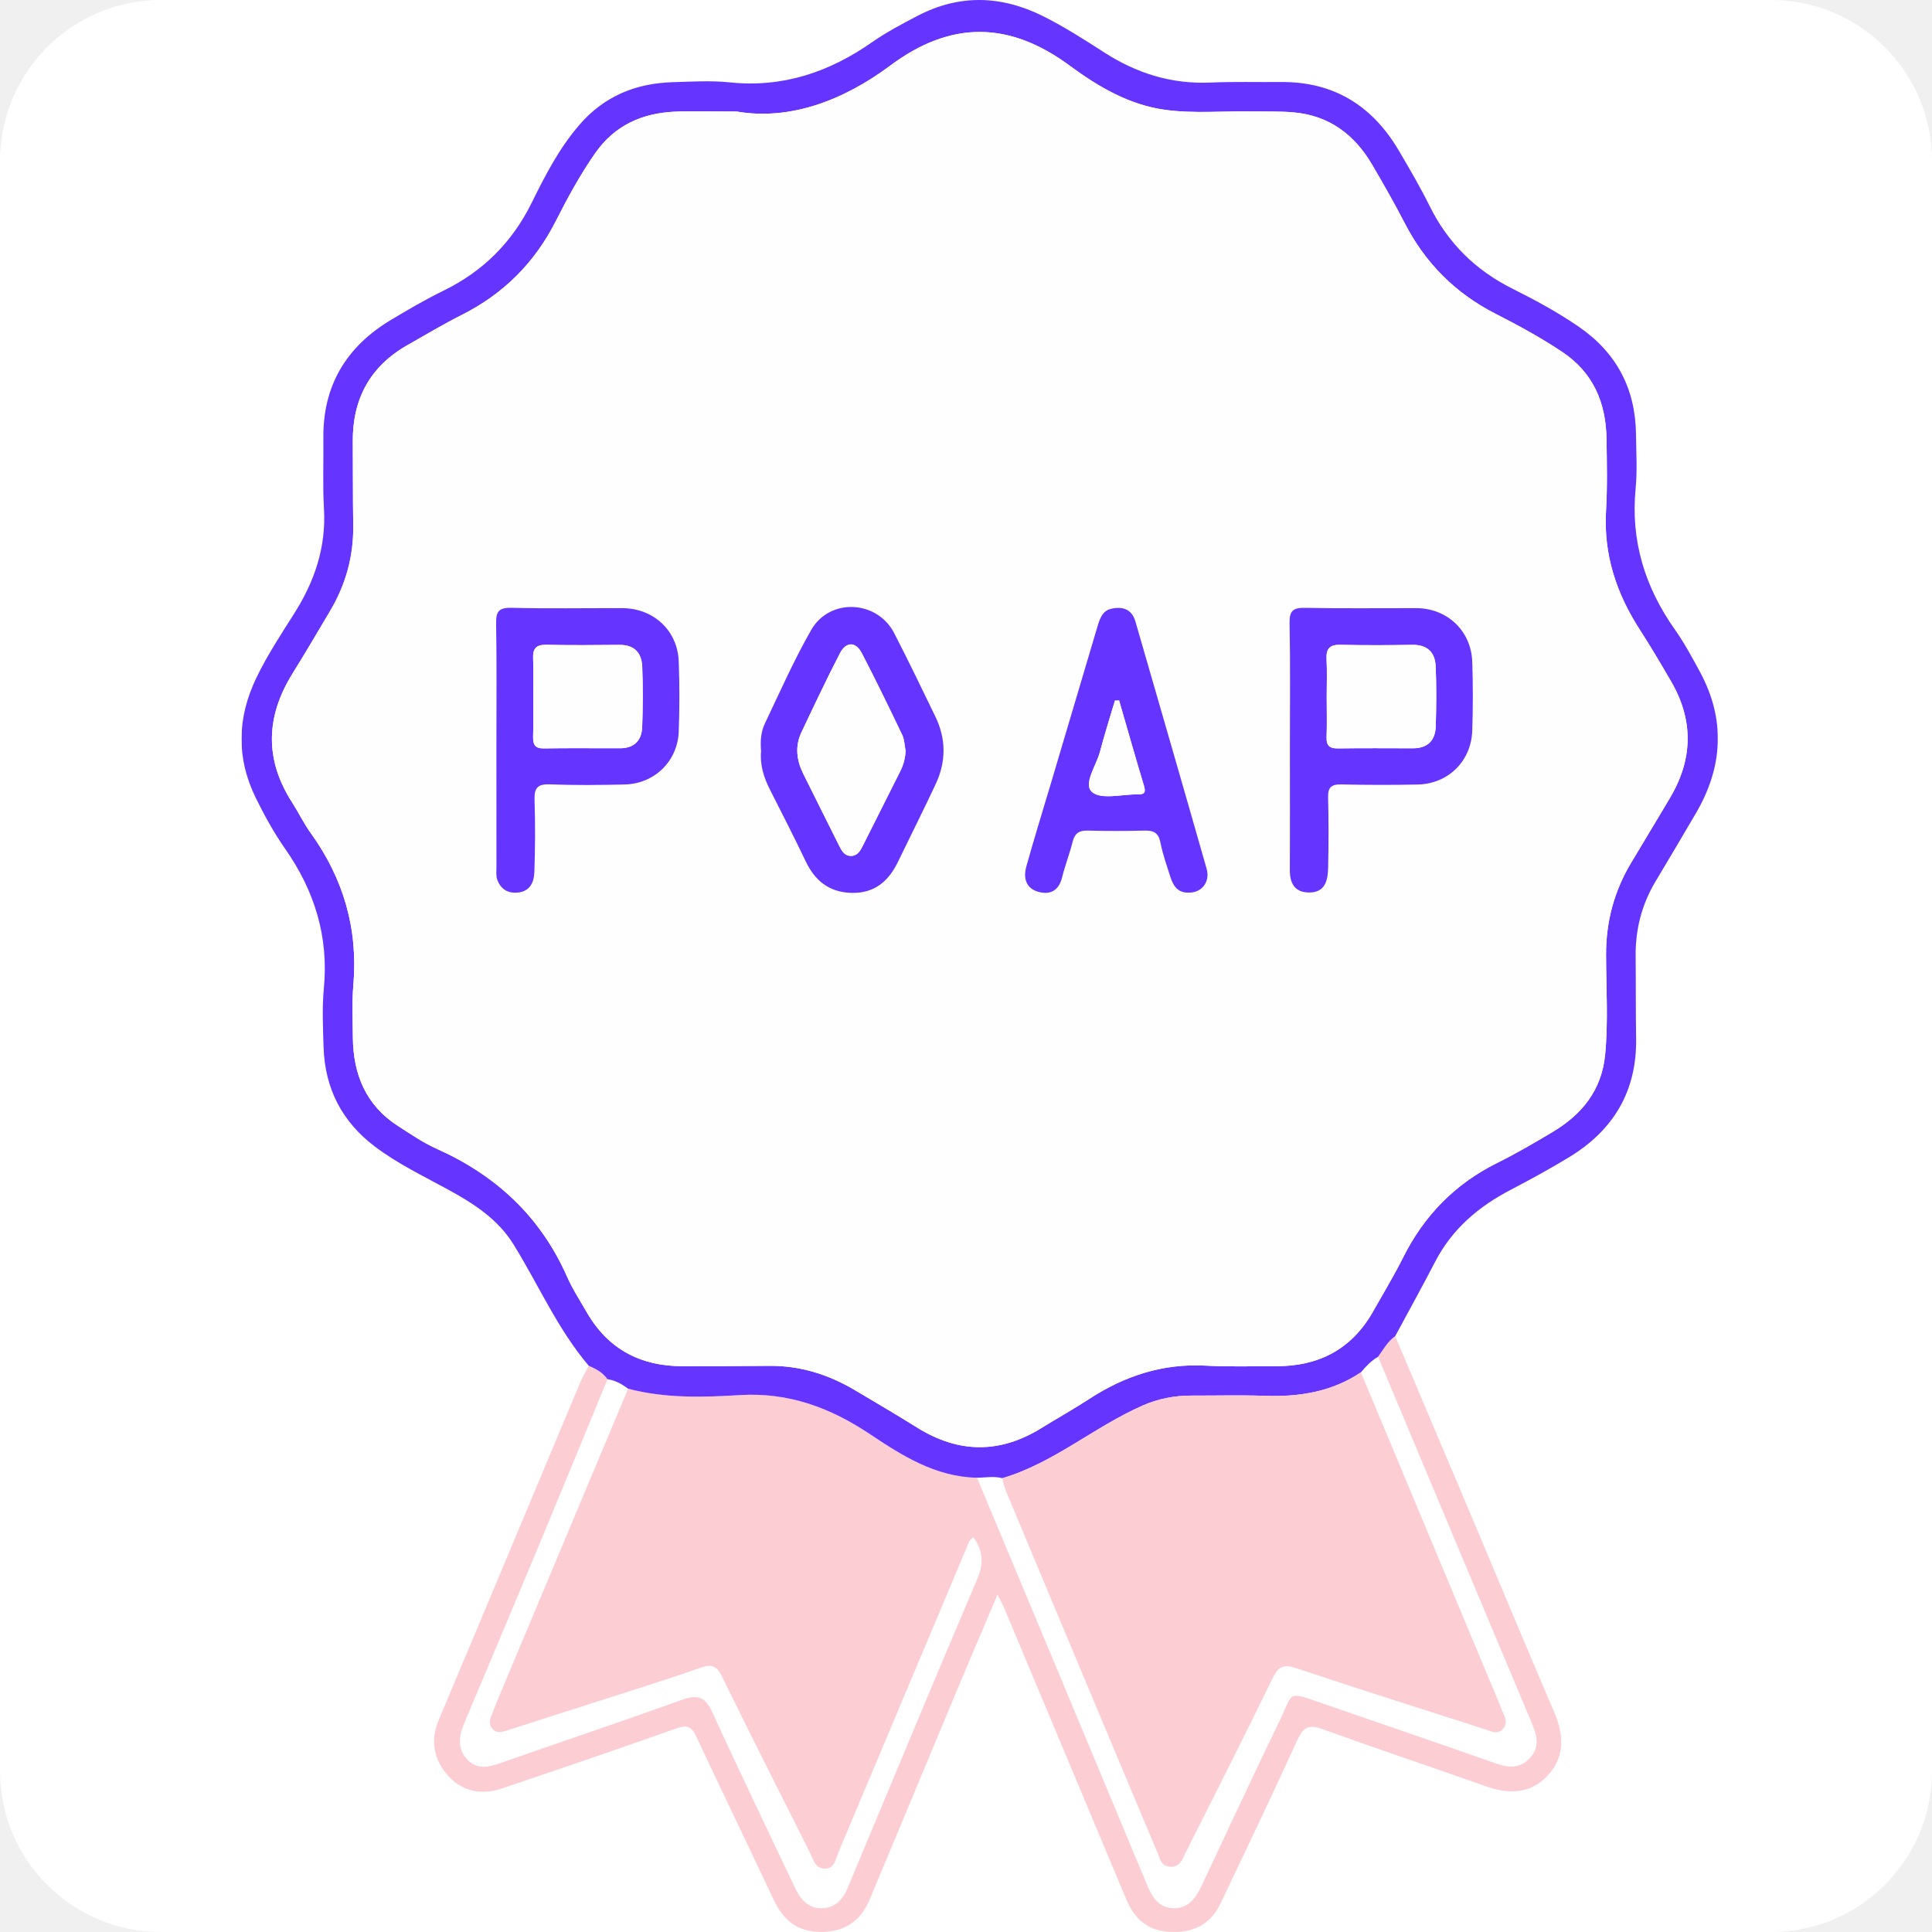
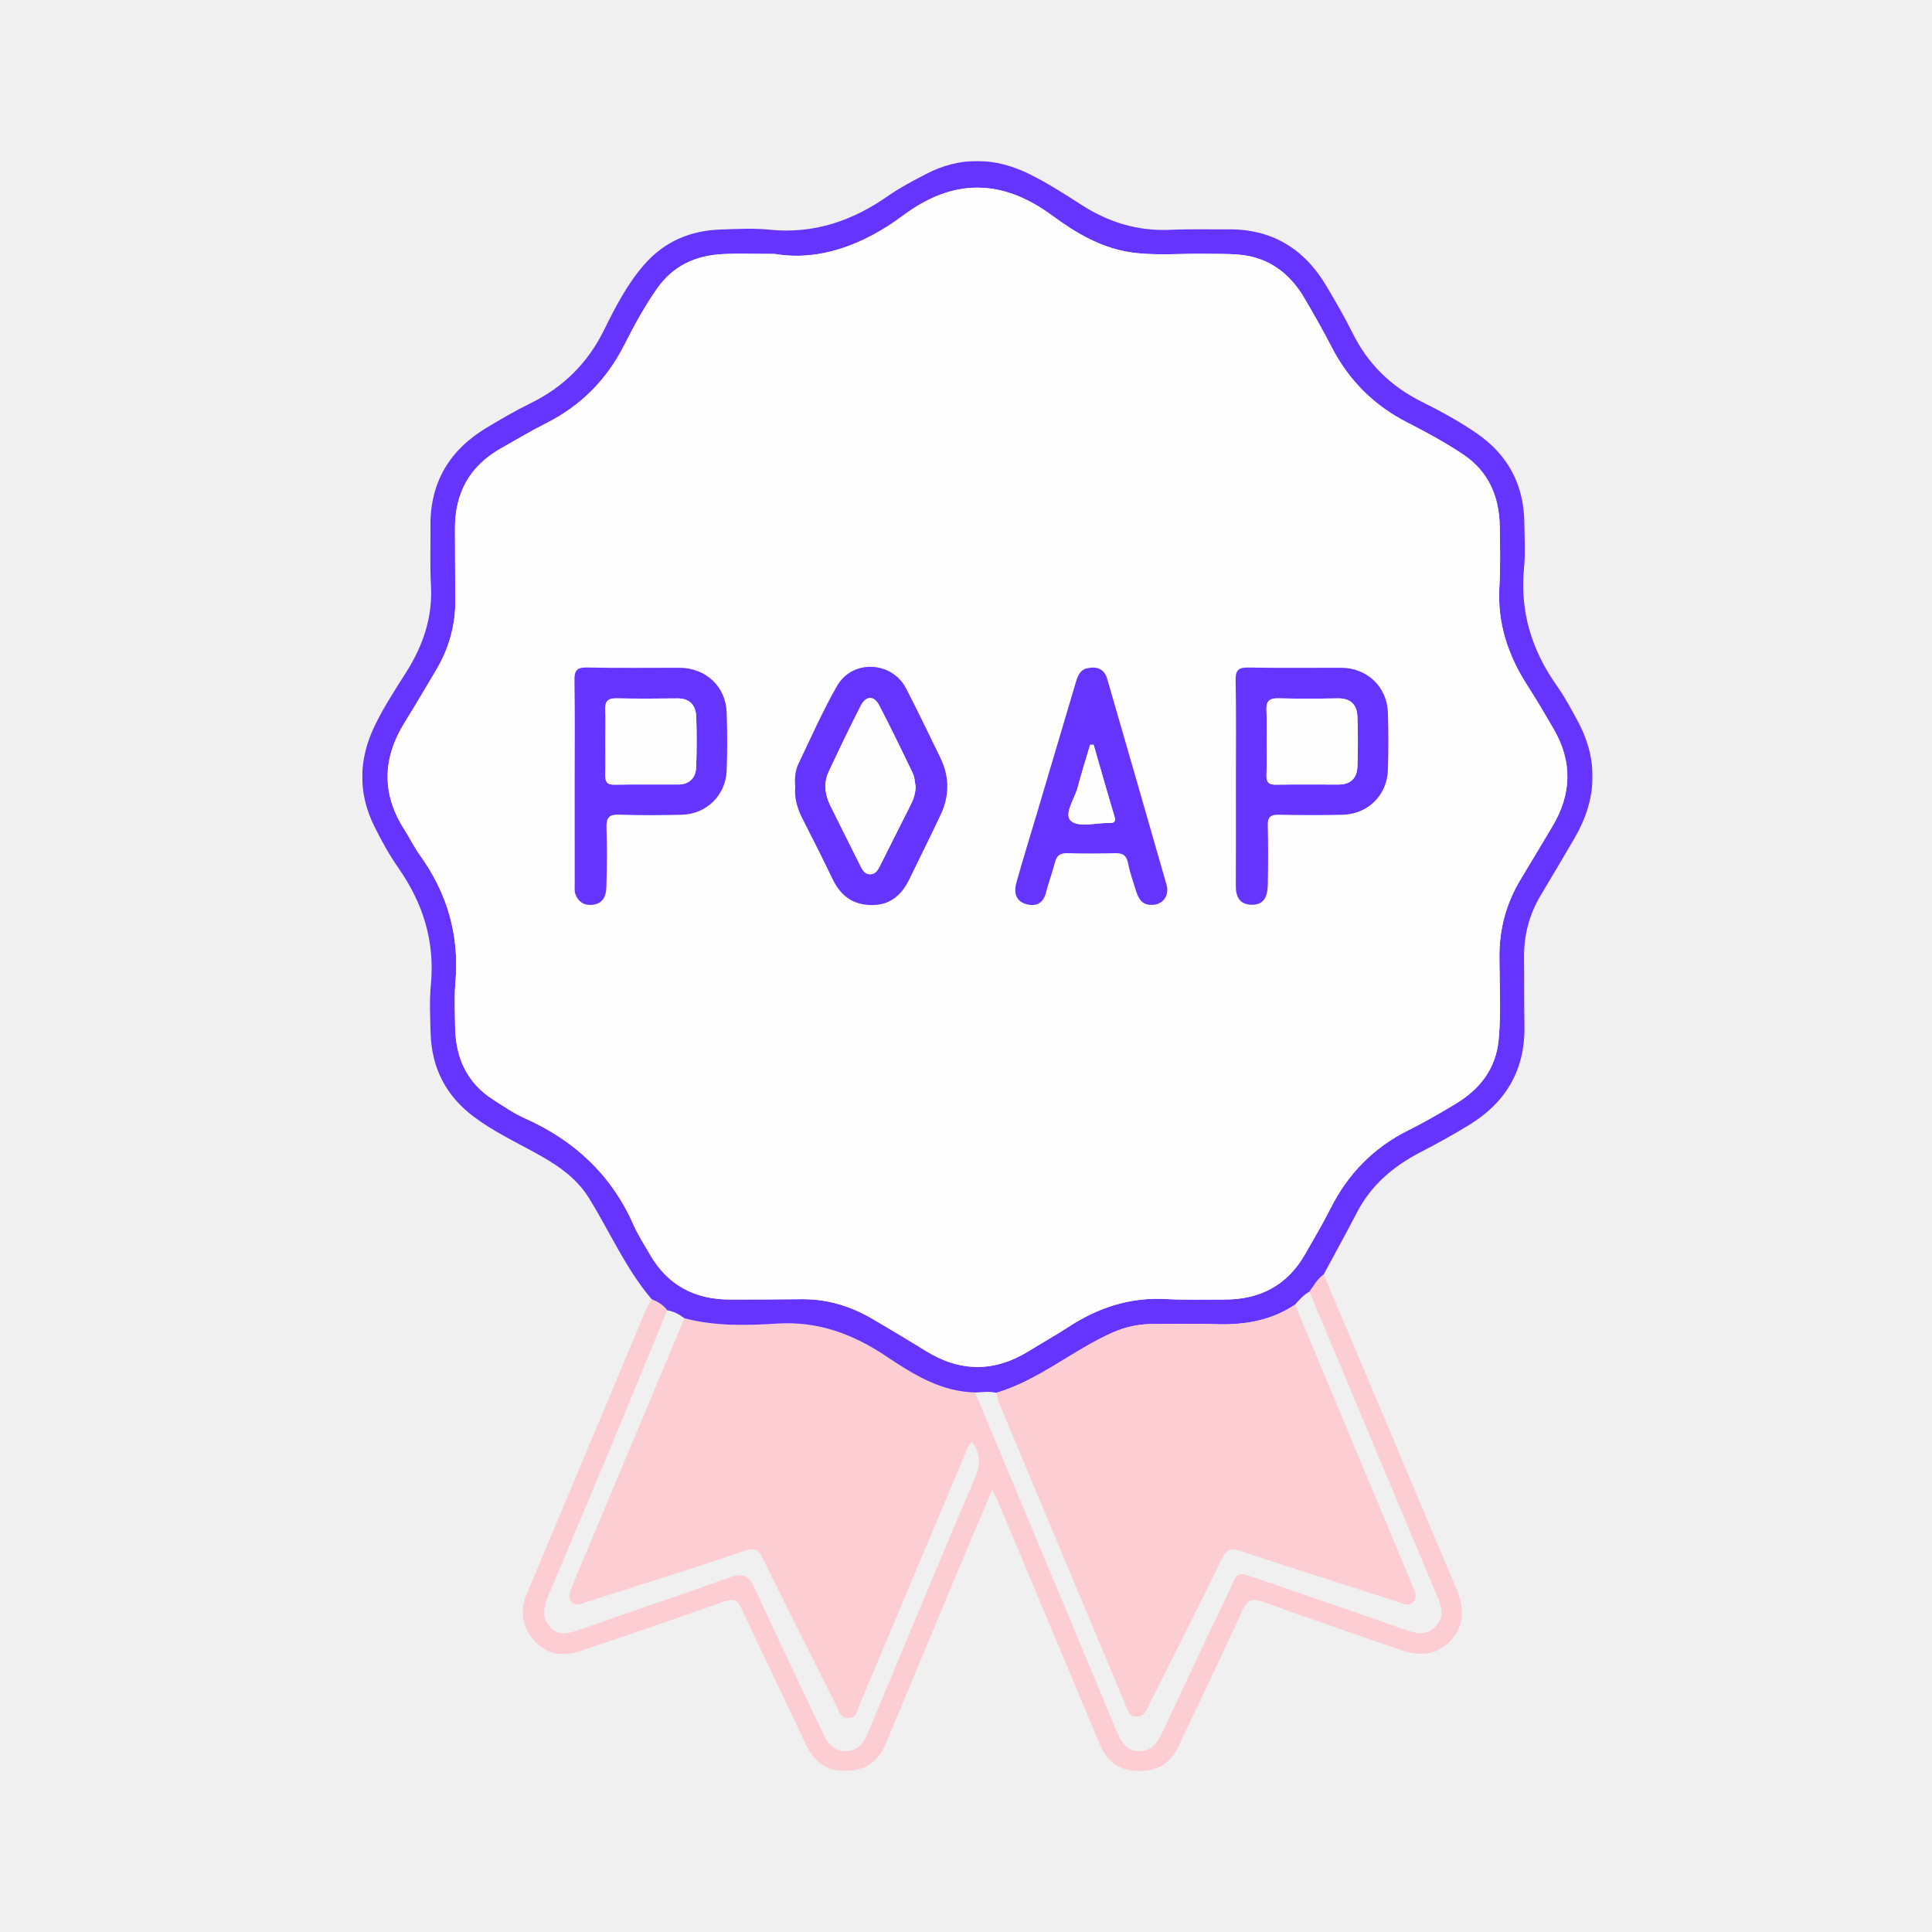
<svg xmlns="http://www.w3.org/2000/svg" width="48" height="48" viewBox="0 0 48 48" fill="none">
-   <rect width="48" height="48" rx="4" fill="white" />
-   <path fill-rule="evenodd" clip-rule="evenodd" d="M34.663 33.197C35.279 34.65 35.895 36.103 36.51 37.557C37.208 39.21 37.896 40.868 38.605 42.517C38.849 43.085 38.894 43.63 38.46 44.104C38.037 44.566 37.501 44.585 36.93 44.384C35.569 43.903 34.201 43.445 32.844 42.955C32.511 42.834 32.374 42.921 32.234 43.227C31.61 44.59 30.967 45.944 30.32 47.296C30.062 47.836 29.609 48.038 29.023 47.994C28.503 47.956 28.183 47.664 27.991 47.208C26.982 44.807 25.978 42.404 24.971 40.003C24.924 39.892 24.866 39.786 24.783 39.617C24.436 40.434 24.11 41.196 23.789 41.961C23.06 43.704 22.337 45.449 21.607 47.191C21.388 47.712 21.008 47.993 20.418 47.999C19.826 48.004 19.466 47.717 19.224 47.204C18.587 45.847 17.933 44.498 17.298 43.14C17.181 42.889 17.061 42.85 16.798 42.944C15.362 43.454 13.919 43.944 12.475 44.432C11.971 44.603 11.488 44.514 11.136 44.121C10.783 43.728 10.68 43.253 10.902 42.728C12.081 39.93 13.25 37.128 14.424 34.328C14.481 34.192 14.56 34.065 14.628 33.933C14.809 34.008 14.977 34.1 15.093 34.266C14.512 35.675 13.935 37.085 13.349 38.491C12.747 39.936 12.134 41.377 11.53 42.821C11.399 43.136 11.354 43.458 11.621 43.728C11.868 43.976 12.153 43.902 12.448 43.799C13.95 43.272 15.459 42.766 16.956 42.228C17.339 42.091 17.526 42.163 17.698 42.542C18.365 44.004 19.065 45.45 19.752 46.904C19.887 47.191 20.079 47.415 20.419 47.41C20.739 47.405 20.936 47.2 21.054 46.919C22.127 44.355 23.189 41.786 24.28 39.23C24.45 38.831 24.421 38.524 24.184 38.194C24.073 38.26 24.055 38.355 24.02 38.44C22.958 40.965 21.896 43.491 20.832 46.015C20.762 46.183 20.74 46.421 20.501 46.426C20.247 46.431 20.202 46.185 20.114 46.01C19.385 44.561 18.653 43.114 17.94 41.656C17.813 41.396 17.692 41.334 17.417 41.431C16.628 41.707 15.829 41.956 15.034 42.212C14.225 42.473 13.415 42.728 12.607 42.989C12.472 43.033 12.341 43.072 12.233 42.95C12.139 42.845 12.167 42.725 12.216 42.607C12.258 42.508 12.292 42.405 12.334 42.305C13.424 39.704 14.515 37.103 15.606 34.502C16.517 34.742 17.451 34.718 18.373 34.661C19.591 34.585 20.632 34.973 21.622 35.636C22.426 36.174 23.253 36.693 24.273 36.714C25.678 40.075 27.085 43.435 28.485 46.798C28.618 47.116 28.772 47.399 29.153 47.409C29.534 47.419 29.715 47.146 29.861 46.837C30.509 45.456 31.153 44.072 31.817 42.699C32.126 42.057 31.974 42.016 32.802 42.302C34.255 42.803 35.71 43.301 37.16 43.811C37.479 43.923 37.764 43.946 38.01 43.678C38.26 43.407 38.189 43.122 38.06 42.816C36.782 39.782 35.511 36.745 34.239 33.709C34.369 33.529 34.474 33.328 34.663 33.197Z" fill="#FCCDD3" />
-   <mask id="mask0_2028_44858" style="mask-type:alpha" maskUnits="userSpaceOnUse" x="6" y="0" width="37" height="37">
-     <path d="M6 0H42.679V36.727H6V0Z" fill="white" />
+   <path fill-rule="evenodd" clip-rule="evenodd" d="M32.886 31.664C33.398 32.875 33.912 34.086 34.424 35.297C35.006 36.675 35.58 38.056 36.17 39.431C36.374 39.904 36.411 40.358 36.049 40.754C35.697 41.138 35.25 41.154 34.775 40.987C33.641 40.586 32.501 40.204 31.37 39.795C31.092 39.695 30.978 39.768 30.862 40.023C30.342 41.158 29.805 42.286 29.267 43.413C29.051 43.863 28.674 44.031 28.186 43.995C27.752 43.963 27.485 43.72 27.326 43.34C26.485 41.339 25.648 39.337 24.808 37.336C24.77 37.243 24.721 37.155 24.652 37.014C24.363 37.695 24.091 38.33 23.824 38.968C23.217 40.42 22.614 41.874 22.005 43.326C21.823 43.76 21.506 43.994 21.015 43.999C20.521 44.004 20.221 43.764 20.02 43.337C19.489 42.206 18.944 41.082 18.415 39.95C18.317 39.741 18.217 39.709 17.998 39.787C16.802 40.212 15.599 40.62 14.396 41.027C13.976 41.169 13.573 41.095 13.279 40.767C12.985 40.44 12.9 40.044 13.085 39.606C14.067 37.275 15.041 34.94 16.02 32.607C16.067 32.493 16.133 32.387 16.19 32.278C16.34 32.34 16.481 32.417 16.577 32.555C16.093 33.729 15.612 34.904 15.124 36.076C14.622 37.28 14.112 38.481 13.608 39.684C13.498 39.947 13.461 40.215 13.684 40.44C13.89 40.647 14.127 40.585 14.373 40.499C15.624 40.06 16.882 39.638 18.13 39.19C18.449 39.076 18.604 39.136 18.748 39.451C19.304 40.67 19.887 41.876 20.459 43.087C20.572 43.326 20.732 43.512 21.016 43.508C21.282 43.504 21.447 43.333 21.544 43.1C22.439 40.963 23.323 38.822 24.233 36.691C24.375 36.359 24.351 36.103 24.153 35.828C24.061 35.883 24.046 35.962 24.016 36.033C23.131 38.138 22.246 40.242 21.36 42.346C21.301 42.486 21.283 42.684 21.084 42.688C20.873 42.693 20.835 42.487 20.762 42.342C20.154 41.134 19.544 39.928 18.95 38.714C18.844 38.496 18.743 38.446 18.514 38.526C17.856 38.756 17.191 38.964 16.528 39.177C15.854 39.394 15.179 39.607 14.505 39.824C14.393 39.861 14.284 39.893 14.194 39.792C14.116 39.704 14.139 39.604 14.18 39.506C14.214 39.423 14.243 39.338 14.278 39.255C15.186 37.087 16.096 34.92 17.005 32.752C17.764 32.952 18.542 32.932 19.31 32.884C20.326 32.821 21.193 33.144 22.018 33.697C22.688 34.145 23.377 34.577 24.227 34.595C25.398 37.396 26.571 40.196 27.738 42.998C27.848 43.263 27.977 43.499 28.294 43.508C28.611 43.516 28.763 43.289 28.884 43.031C29.424 41.88 29.961 40.727 30.514 39.582C30.772 39.048 30.645 39.014 31.335 39.252C32.546 39.669 33.758 40.084 34.966 40.509C35.232 40.603 35.47 40.622 35.675 40.399C35.883 40.173 35.824 39.935 35.716 39.68C34.651 37.152 33.593 34.621 32.532 32.091C32.64 31.941 32.728 31.774 32.886 31.664Z" fill="#FCCDD3" />
+   <mask id="mask0_2072_45456" style="mask-type:alpha" maskUnits="userSpaceOnUse" x="9" y="4" width="31" height="31">
+     <path d="M9 4H39.566V34.605H9V4Z" fill="white" />
  </mask>
-   <g mask="url(#mask0_2028_44858)">
-     <path fill-rule="evenodd" clip-rule="evenodd" d="M18.301 2.771C17.645 2.771 17.198 2.753 16.753 2.775C15.943 2.815 15.268 3.117 14.786 3.808C14.413 4.342 14.104 4.911 13.811 5.489C13.285 6.527 12.512 7.301 11.473 7.824C11.015 8.054 10.574 8.319 10.128 8.572C9.194 9.101 8.756 9.912 8.765 10.978C8.771 11.668 8.765 12.358 8.776 13.047C8.788 13.812 8.593 14.517 8.206 15.171C7.896 15.695 7.588 16.219 7.267 16.735C6.604 17.802 6.57 18.866 7.257 19.936C7.418 20.186 7.547 20.457 7.72 20.697C8.535 21.829 8.899 23.08 8.779 24.476C8.742 24.906 8.763 25.341 8.767 25.774C8.775 26.697 9.093 27.466 9.896 27.98C10.202 28.176 10.506 28.387 10.837 28.535C12.318 29.195 13.427 30.22 14.088 31.718C14.223 32.026 14.41 32.311 14.579 32.604C15.107 33.521 15.916 33.943 16.959 33.943C17.676 33.943 18.392 33.941 19.109 33.934C19.873 33.926 20.573 34.145 21.225 34.529C21.749 34.838 22.272 35.148 22.788 35.469C23.818 36.111 24.845 36.119 25.877 35.477C26.267 35.235 26.67 35.012 27.054 34.761C27.939 34.183 28.89 33.87 29.96 33.929C30.54 33.961 31.122 33.941 31.704 33.943C32.764 33.946 33.583 33.521 34.113 32.584C34.366 32.137 34.632 31.697 34.861 31.238C35.383 30.199 36.147 29.416 37.19 28.896C37.661 28.662 38.118 28.396 38.57 28.126C39.304 27.689 39.796 27.084 39.88 26.195C39.958 25.371 39.904 24.547 39.902 23.723C39.899 22.887 40.108 22.122 40.539 21.411C40.855 20.891 41.163 20.367 41.477 19.846C42.058 18.882 42.087 17.909 41.518 16.93C41.266 16.498 41.013 16.067 40.742 15.647C40.161 14.748 39.839 13.786 39.901 12.7C39.936 12.107 39.922 11.51 39.914 10.915C39.901 10.01 39.588 9.258 38.805 8.738C38.275 8.385 37.718 8.082 37.153 7.794C36.157 7.285 35.41 6.536 34.898 5.541C34.644 5.049 34.369 4.567 34.089 4.09C33.653 3.346 33.025 2.873 32.148 2.793C31.812 2.762 31.473 2.774 31.136 2.768C30.407 2.754 29.674 2.828 28.949 2.729C28.053 2.607 27.285 2.154 26.58 1.634C25.076 0.523 23.623 0.507 22.119 1.629C20.931 2.514 19.605 2.996 18.301 2.771ZM15.092 34.266C14.977 34.1 14.808 34.008 14.628 33.933C13.852 33.02 13.38 31.919 12.755 30.912C12.363 30.281 11.76 29.897 11.126 29.551C10.51 29.215 9.875 28.91 9.311 28.484C8.492 27.864 8.071 27.038 8.039 26.016C8.024 25.53 8 25.039 8.046 24.556C8.169 23.269 7.815 22.131 7.081 21.083C6.804 20.686 6.567 20.256 6.353 19.82C5.87 18.835 5.891 17.841 6.364 16.852C6.633 16.289 6.976 15.77 7.308 15.245C7.814 14.448 8.104 13.601 8.049 12.642C8.015 12.062 8.041 11.479 8.034 10.897C8.017 9.586 8.6 8.616 9.709 7.951C10.137 7.694 10.57 7.441 11.018 7.222C12.002 6.741 12.726 6.019 13.212 5.033C13.546 4.356 13.893 3.683 14.394 3.103C15.008 2.391 15.794 2.068 16.715 2.042C17.187 2.028 17.665 1.998 18.133 2.047C19.453 2.183 20.607 1.79 21.674 1.043C22.027 0.797 22.413 0.594 22.795 0.394C23.829 -0.145 24.866 -0.118 25.905 0.397C26.439 0.662 26.939 0.984 27.438 1.305C28.247 1.826 29.114 2.094 30.081 2.051C30.661 2.026 31.243 2.043 31.824 2.038C33.137 2.026 34.096 2.626 34.752 3.739C35.019 4.193 35.286 4.649 35.52 5.12C35.975 6.04 36.659 6.714 37.574 7.171C38.142 7.455 38.701 7.757 39.225 8.118C40.163 8.763 40.634 9.658 40.646 10.795C40.651 11.241 40.68 11.691 40.637 12.133C40.51 13.435 40.867 14.587 41.614 15.644C41.847 15.973 42.04 16.333 42.233 16.689C42.874 17.875 42.809 19.047 42.138 20.199C41.804 20.771 41.464 21.339 41.126 21.908C40.785 22.48 40.63 23.099 40.637 23.763C40.645 24.439 40.637 25.116 40.649 25.792C40.671 27.104 40.091 28.076 38.988 28.748C38.515 29.035 38.029 29.302 37.538 29.558C36.739 29.973 36.082 30.529 35.659 31.342C35.336 31.965 34.996 32.579 34.663 33.197C34.474 33.329 34.368 33.529 34.238 33.709C34.067 33.806 33.936 33.948 33.811 34.096C33.087 34.581 32.279 34.709 31.426 34.679C30.82 34.658 30.212 34.675 29.605 34.673C29.183 34.672 28.776 34.75 28.39 34.92C27.189 35.447 26.18 36.348 24.902 36.727C24.693 36.667 24.482 36.713 24.273 36.714C23.252 36.693 22.425 36.174 21.622 35.636C20.631 34.973 19.591 34.585 18.372 34.661C17.45 34.718 16.517 34.742 15.605 34.502C15.451 34.387 15.287 34.293 15.092 34.266Z" fill="#6534FF" />
+   <g mask="url(#mask0_2072_45456)">
+     <path fill-rule="evenodd" clip-rule="evenodd" d="M19.251 6.309C18.704 6.309 18.332 6.294 17.961 6.313C17.286 6.346 16.724 6.598 16.322 7.173C16.011 7.618 15.753 8.093 15.509 8.574C15.071 9.439 14.426 10.085 13.561 10.52C13.179 10.712 12.812 10.932 12.44 11.143C11.662 11.584 11.296 12.26 11.304 13.148C11.309 13.723 11.304 14.298 11.313 14.873C11.323 15.51 11.161 16.098 10.838 16.643C10.58 17.079 10.323 17.515 10.056 17.946C9.503 18.835 9.475 19.721 10.048 20.613C10.181 20.821 10.289 21.047 10.434 21.248C11.113 22.191 11.415 23.233 11.316 24.397C11.285 24.755 11.303 25.118 11.306 25.479C11.312 26.247 11.578 26.888 12.246 27.316C12.502 27.48 12.755 27.656 13.031 27.779C14.265 28.329 15.189 29.184 15.74 30.432C15.853 30.688 16.009 30.926 16.149 31.17C16.59 31.934 17.263 32.286 18.133 32.286C18.73 32.285 19.327 32.284 19.924 32.278C20.561 32.272 21.144 32.454 21.688 32.774C22.124 33.031 22.56 33.29 22.99 33.557C23.849 34.092 24.704 34.099 25.564 33.564C25.889 33.363 26.225 33.177 26.545 32.968C27.282 32.486 28.075 32.225 28.967 32.274C29.45 32.301 29.935 32.285 30.42 32.286C31.303 32.288 31.986 31.934 32.428 31.153C32.639 30.781 32.86 30.414 33.051 30.032C33.486 29.166 34.122 28.513 34.992 28.08C35.385 27.885 35.765 27.663 36.142 27.438C36.753 27.074 37.163 26.57 37.233 25.829C37.298 25.142 37.253 24.455 37.252 23.769C37.249 23.072 37.423 22.435 37.783 21.842C38.046 21.409 38.303 20.973 38.564 20.539C39.048 19.735 39.073 18.924 38.598 18.108C38.389 17.748 38.178 17.389 37.952 17.039C37.468 16.29 37.199 15.488 37.251 14.583C37.28 14.089 37.268 13.591 37.261 13.096C37.251 12.342 36.99 11.715 36.338 11.281C35.896 10.988 35.431 10.735 34.961 10.495C34.131 10.07 33.508 9.447 33.081 8.617C32.87 8.207 32.641 7.806 32.407 7.408C32.044 6.789 31.52 6.394 30.79 6.327C30.51 6.302 30.228 6.311 29.946 6.306C29.339 6.295 28.728 6.357 28.124 6.274C27.377 6.172 26.737 5.795 26.15 5.362C24.897 4.436 23.686 4.423 22.432 5.357C21.443 6.095 20.337 6.496 19.251 6.309ZM16.577 32.555C16.481 32.417 16.34 32.34 16.19 32.278C15.543 31.517 15.15 30.599 14.629 29.76C14.302 29.234 13.8 28.914 13.271 28.626C12.758 28.346 12.229 28.091 11.759 27.736C11.077 27.22 10.726 26.532 10.699 25.68C10.687 25.275 10.667 24.866 10.705 24.464C10.807 23.39 10.512 22.443 9.901 21.569C9.67 21.238 9.473 20.88 9.294 20.517C8.891 19.696 8.91 18.868 9.304 18.044C9.528 17.575 9.813 17.142 10.09 16.704C10.511 16.04 10.753 15.334 10.707 14.535C10.68 14.051 10.7 13.566 10.695 13.081C10.681 11.989 11.167 11.18 12.091 10.626C12.448 10.412 12.809 10.201 13.182 10.018C14.002 9.617 14.605 9.015 15.01 8.194C15.288 7.63 15.577 7.069 15.995 6.586C16.507 5.993 17.162 5.723 17.929 5.701C18.323 5.69 18.721 5.665 19.11 5.706C20.211 5.819 21.172 5.492 22.062 4.869C22.356 4.664 22.677 4.495 22.996 4.329C23.858 3.879 24.721 3.901 25.587 4.331C26.032 4.552 26.449 4.82 26.865 5.088C27.539 5.522 28.262 5.745 29.068 5.71C29.551 5.688 30.036 5.702 30.52 5.698C31.614 5.689 32.413 6.189 32.96 7.116C33.183 7.494 33.405 7.874 33.6 8.267C33.979 9.033 34.549 9.595 35.312 9.976C35.785 10.213 36.251 10.464 36.687 10.765C37.469 11.303 37.862 12.048 37.872 12.995C37.876 13.367 37.9 13.742 37.864 14.111C37.759 15.196 38.056 16.156 38.678 17.036C38.873 17.311 39.033 17.611 39.194 17.908C39.728 18.896 39.675 19.873 39.114 20.832C38.836 21.309 38.553 21.782 38.271 22.256C37.988 22.733 37.858 23.249 37.864 23.803C37.871 24.366 37.864 24.93 37.874 25.494C37.893 26.587 37.409 27.397 36.49 27.956C36.096 28.196 35.691 28.419 35.282 28.631C34.615 28.978 34.068 29.441 33.716 30.118C33.447 30.637 33.163 31.149 32.886 31.664C32.728 31.774 32.64 31.941 32.532 32.091C32.389 32.172 32.28 32.29 32.175 32.413C31.572 32.818 30.899 32.924 30.189 32.899C29.683 32.882 29.177 32.895 28.671 32.894C28.319 32.893 27.98 32.958 27.658 33.1C26.657 33.54 25.817 34.29 24.752 34.605C24.578 34.556 24.402 34.594 24.227 34.595C23.377 34.578 22.688 34.145 22.018 33.697C21.193 33.144 20.326 32.821 19.31 32.884C18.542 32.932 17.764 32.952 17.005 32.752C16.876 32.656 16.739 32.577 16.577 32.555Z" fill="#6534FF" />
  </g>
-   <path fill-rule="evenodd" clip-rule="evenodd" d="M29.525 22.178C29.853 22.188 30.074 21.915 29.978 21.579C29.394 19.531 28.801 17.486 28.21 15.44C28.119 15.125 27.878 15.061 27.603 15.127C27.378 15.18 27.318 15.393 27.26 15.59C26.881 16.869 26.501 18.148 26.121 19.428C25.914 20.125 25.697 20.82 25.501 21.521C25.421 21.81 25.482 22.078 25.816 22.162C26.108 22.234 26.308 22.117 26.387 21.803C26.462 21.503 26.575 21.212 26.65 20.912C26.703 20.704 26.81 20.63 27.021 20.636C27.493 20.648 27.966 20.648 28.438 20.636C28.661 20.631 28.783 20.69 28.831 20.93C28.887 21.22 28.988 21.502 29.078 21.784C29.146 22.002 29.256 22.183 29.525 22.178ZM18.909 18.661C18.877 18.997 18.974 19.314 19.131 19.622C19.432 20.211 19.732 20.801 20.017 21.398C20.247 21.879 20.595 22.164 21.143 22.183C21.721 22.202 22.074 21.9 22.311 21.409C22.622 20.765 22.946 20.126 23.249 19.478C23.51 18.921 23.508 18.354 23.237 17.797C22.9 17.105 22.568 16.41 22.214 15.727C21.791 14.908 20.614 14.849 20.154 15.651C19.726 16.4 19.377 17.194 19.004 17.973C18.905 18.181 18.888 18.416 18.909 18.661ZM32.047 18.523C32.047 19.55 32.051 20.578 32.045 21.605C32.043 21.94 32.161 22.17 32.52 22.174C32.928 22.179 32.99 21.868 32.997 21.557C33.01 20.976 33.011 20.394 32.997 19.813C32.99 19.564 33.074 19.484 33.321 19.489C33.956 19.503 34.591 19.505 35.226 19.491C35.981 19.474 36.555 18.907 36.578 18.15C36.596 17.583 36.597 17.014 36.578 16.447C36.553 15.674 35.956 15.112 35.186 15.11C34.267 15.107 33.348 15.12 32.43 15.102C32.134 15.096 32.033 15.167 32.039 15.481C32.06 16.494 32.047 17.509 32.047 18.523ZM12.334 18.535C12.334 19.536 12.333 20.536 12.335 21.537C12.335 21.644 12.32 21.761 12.356 21.858C12.439 22.083 12.609 22.2 12.859 22.177C13.172 22.148 13.268 21.917 13.277 21.666C13.297 21.071 13.301 20.476 13.282 19.881C13.272 19.587 13.346 19.475 13.661 19.487C14.282 19.511 14.904 19.505 15.525 19.49C16.26 19.472 16.836 18.913 16.864 18.178C16.886 17.597 16.886 17.015 16.864 16.434C16.836 15.664 16.237 15.111 15.46 15.11C14.541 15.107 13.622 15.123 12.704 15.101C12.389 15.094 12.322 15.199 12.327 15.493C12.344 16.507 12.334 17.521 12.334 18.535ZM18.301 2.771C19.605 2.996 20.931 2.514 22.119 1.629C23.623 0.507 25.076 0.523 26.58 1.634C27.285 2.154 28.053 2.607 28.949 2.729C29.674 2.828 30.407 2.755 31.136 2.768C31.473 2.774 31.812 2.762 32.148 2.793C33.025 2.873 33.653 3.346 34.089 4.09C34.369 4.567 34.644 5.049 34.898 5.541C35.41 6.536 36.157 7.285 37.153 7.794C37.718 8.083 38.275 8.385 38.805 8.738C39.588 9.258 39.901 10.01 39.914 10.915C39.922 11.51 39.936 12.107 39.901 12.7C39.839 13.786 40.161 14.748 40.742 15.647C41.013 16.067 41.267 16.498 41.518 16.93C42.087 17.909 42.058 18.882 41.477 19.846C41.164 20.367 40.855 20.891 40.54 21.411C40.108 22.122 39.9 22.887 39.902 23.723C39.904 24.547 39.958 25.371 39.88 26.195C39.796 27.084 39.304 27.689 38.57 28.126C38.118 28.396 37.662 28.662 37.191 28.896C36.147 29.416 35.383 30.199 34.862 31.238C34.632 31.697 34.366 32.137 34.113 32.584C33.583 33.521 32.764 33.946 31.704 33.943C31.123 33.941 30.54 33.961 29.96 33.929C28.89 33.87 27.939 34.183 27.054 34.761C26.67 35.012 26.267 35.235 25.877 35.477C24.845 36.119 23.819 36.111 22.788 35.469C22.272 35.148 21.749 34.838 21.225 34.529C20.573 34.145 19.873 33.926 19.109 33.934C18.392 33.941 17.676 33.943 16.96 33.943C15.916 33.943 15.107 33.521 14.579 32.604C14.41 32.311 14.224 32.026 14.088 31.718C13.427 30.221 12.318 29.195 10.837 28.535C10.506 28.387 10.203 28.176 9.896 27.98C9.093 27.466 8.775 26.697 8.767 25.774C8.763 25.341 8.742 24.906 8.779 24.476C8.899 23.08 8.535 21.829 7.72 20.697C7.547 20.457 7.418 20.186 7.257 19.936C6.571 18.866 6.604 17.802 7.267 16.735C7.588 16.219 7.896 15.695 8.206 15.172C8.593 14.517 8.788 13.812 8.776 13.048C8.765 12.358 8.771 11.668 8.765 10.978C8.756 9.912 9.194 9.101 10.128 8.572C10.574 8.319 11.015 8.054 11.473 7.824C12.512 7.301 13.285 6.527 13.811 5.489C14.104 4.911 14.413 4.342 14.786 3.808C15.269 3.117 15.944 2.815 16.753 2.775C17.198 2.753 17.645 2.771 18.301 2.771Z" fill="#FEFEFE" />
-   <path fill-rule="evenodd" clip-rule="evenodd" d="M33.811 34.096C34.809 36.485 35.808 38.874 36.806 41.264C36.978 41.674 37.154 42.083 37.319 42.496C37.377 42.641 37.478 42.801 37.341 42.952C37.201 43.106 37.042 43.011 36.891 42.962C35.325 42.458 33.757 41.964 32.197 41.443C31.887 41.34 31.759 41.406 31.619 41.694C30.909 43.152 30.175 44.597 29.448 46.047C29.371 46.2 29.321 46.38 29.09 46.379C28.85 46.377 28.82 46.179 28.756 46.027C27.496 43.031 26.241 40.033 24.988 37.034C24.947 36.936 24.93 36.829 24.902 36.726C26.181 36.348 27.189 35.448 28.39 34.92C28.776 34.75 29.183 34.672 29.605 34.673C30.212 34.675 30.82 34.658 31.426 34.679C32.28 34.709 33.087 34.581 33.811 34.096Z" fill="#FCCDD3" />
-   <path fill-rule="evenodd" clip-rule="evenodd" d="M13.248 17.287C13.248 17.625 13.254 17.962 13.245 18.299C13.24 18.494 13.287 18.599 13.513 18.594C14.146 18.583 14.78 18.592 15.414 18.59C15.76 18.588 15.943 18.391 15.955 18.063C15.972 17.564 15.975 17.064 15.956 16.566C15.943 16.225 15.765 16.018 15.39 16.022C14.783 16.029 14.176 16.032 13.569 16.02C13.319 16.015 13.235 16.116 13.245 16.356C13.258 16.666 13.248 16.977 13.248 17.287ZM12.333 18.535C12.333 17.521 12.343 16.507 12.326 15.493C12.321 15.199 12.388 15.094 12.703 15.101C13.621 15.123 14.54 15.107 15.459 15.109C16.236 15.111 16.835 15.664 16.863 16.434C16.885 17.015 16.885 17.597 16.863 18.178C16.835 18.913 16.259 19.472 15.524 19.49C14.903 19.505 14.281 19.511 13.66 19.487C13.345 19.475 13.271 19.587 13.281 19.881C13.3 20.476 13.297 21.071 13.276 21.666C13.267 21.917 13.171 22.148 12.858 22.176C12.608 22.199 12.438 22.082 12.355 21.858C12.319 21.761 12.334 21.644 12.334 21.537C12.332 20.536 12.333 19.536 12.333 18.535Z" fill="#6534FF" />
-   <path fill-rule="evenodd" clip-rule="evenodd" d="M32.962 17.304C32.962 17.641 32.971 17.979 32.959 18.316C32.951 18.53 33.036 18.597 33.243 18.594C33.863 18.585 34.484 18.59 35.104 18.591C35.469 18.591 35.66 18.395 35.67 18.046C35.685 17.548 35.691 17.047 35.668 16.549C35.653 16.205 35.458 16.015 35.087 16.021C34.494 16.031 33.9 16.034 33.307 16.02C33.042 16.013 32.944 16.11 32.958 16.373C32.974 16.682 32.962 16.993 32.962 17.304ZM32.047 18.522C32.047 17.508 32.06 16.494 32.039 15.48C32.033 15.167 32.134 15.096 32.429 15.102C33.348 15.12 34.267 15.107 35.186 15.109C35.956 15.111 36.553 15.674 36.578 16.446C36.597 17.014 36.596 17.582 36.578 18.15C36.555 18.907 35.981 19.474 35.226 19.491C34.591 19.504 33.956 19.503 33.321 19.489C33.074 19.484 32.99 19.564 32.996 19.813C33.011 20.394 33.01 20.976 32.997 21.557C32.99 21.868 32.928 22.178 32.519 22.174C32.161 22.169 32.043 21.94 32.045 21.605C32.051 20.578 32.047 19.55 32.047 18.522Z" fill="#6534FF" />
-   <path fill-rule="evenodd" clip-rule="evenodd" d="M22.498 18.651C22.471 18.519 22.471 18.376 22.415 18.259C22.088 17.577 21.759 16.896 21.41 16.226C21.258 15.934 21.018 15.937 20.865 16.235C20.531 16.883 20.219 17.542 19.908 18.201C19.748 18.542 19.791 18.887 19.953 19.217C20.246 19.81 20.544 20.401 20.839 20.993C20.907 21.128 20.975 21.273 21.154 21.265C21.307 21.258 21.376 21.133 21.438 21.008C21.746 20.392 22.058 19.778 22.366 19.162C22.446 19.003 22.492 18.834 22.498 18.651ZM18.909 18.661C18.887 18.416 18.904 18.181 19.004 17.973C19.376 17.194 19.726 16.399 20.154 15.651C20.613 14.849 21.79 14.908 22.214 15.727C22.567 16.41 22.9 17.105 23.236 17.797C23.508 18.353 23.509 18.921 23.248 19.478C22.945 20.126 22.622 20.765 22.311 21.409C22.074 21.9 21.72 22.202 21.142 22.183C20.594 22.164 20.246 21.879 20.017 21.398C19.731 20.801 19.431 20.211 19.131 19.622C18.974 19.314 18.877 18.997 18.909 18.661Z" fill="#6534FF" />
-   <path fill-rule="evenodd" clip-rule="evenodd" d="M27.804 17.404C27.769 17.405 27.734 17.405 27.699 17.406C27.575 17.828 27.441 18.246 27.33 18.671C27.239 19.018 26.899 19.483 27.135 19.681C27.365 19.875 27.879 19.729 28.268 19.737C28.438 19.741 28.47 19.684 28.42 19.52C28.208 18.817 28.008 18.11 27.804 17.404ZM29.524 22.177C29.256 22.182 29.146 22.002 29.077 21.784C28.987 21.502 28.887 21.22 28.83 20.93C28.783 20.69 28.66 20.631 28.438 20.636C27.965 20.648 27.493 20.648 27.021 20.636C26.809 20.63 26.702 20.704 26.65 20.912C26.574 21.212 26.461 21.503 26.386 21.803C26.308 22.117 26.107 22.234 25.816 22.162C25.481 22.078 25.42 21.81 25.501 21.521C25.696 20.82 25.913 20.125 26.12 19.427C26.501 18.148 26.88 16.869 27.259 15.59C27.318 15.393 27.377 15.18 27.602 15.126C27.878 15.061 28.118 15.125 28.209 15.44C28.8 17.486 29.393 19.531 29.977 21.579C30.074 21.915 29.852 22.187 29.524 22.177Z" fill="#6534FF" />
-   <path fill-rule="evenodd" clip-rule="evenodd" d="M13.248 17.287C13.248 16.977 13.258 16.666 13.245 16.356C13.235 16.116 13.319 16.015 13.57 16.02C14.177 16.032 14.783 16.029 15.39 16.022C15.765 16.018 15.943 16.225 15.956 16.566C15.976 17.064 15.973 17.564 15.955 18.063C15.944 18.391 15.76 18.588 15.414 18.59C14.781 18.592 14.147 18.583 13.513 18.594C13.287 18.599 13.241 18.494 13.245 18.299C13.254 17.962 13.248 17.625 13.248 17.287Z" fill="#FEFEFE" />
-   <path fill-rule="evenodd" clip-rule="evenodd" d="M32.962 17.304C32.962 16.993 32.974 16.682 32.958 16.373C32.945 16.11 33.043 16.014 33.308 16.02C33.901 16.034 34.495 16.032 35.088 16.021C35.458 16.015 35.653 16.205 35.669 16.549C35.691 17.047 35.686 17.548 35.671 18.047C35.66 18.396 35.47 18.591 35.105 18.591C34.484 18.59 33.864 18.585 33.244 18.594C33.037 18.597 32.951 18.53 32.959 18.316C32.971 17.979 32.962 17.641 32.962 17.304Z" fill="#FEFEFE" />
-   <path fill-rule="evenodd" clip-rule="evenodd" d="M22.499 18.651C22.493 18.834 22.447 19.003 22.367 19.162C22.059 19.778 21.747 20.392 21.439 21.008C21.377 21.133 21.308 21.258 21.155 21.265C20.976 21.273 20.908 21.128 20.84 20.993C20.545 20.401 20.247 19.81 19.954 19.217C19.792 18.887 19.749 18.542 19.909 18.201C20.22 17.542 20.532 16.883 20.866 16.235C21.019 15.937 21.259 15.934 21.411 16.226C21.76 16.896 22.089 17.577 22.416 18.259C22.472 18.376 22.473 18.519 22.499 18.651Z" fill="#FEFEFE" />
-   <path fill-rule="evenodd" clip-rule="evenodd" d="M27.805 17.404C28.01 18.11 28.209 18.817 28.422 19.52C28.471 19.684 28.439 19.741 28.27 19.737C27.881 19.729 27.367 19.875 27.137 19.681C26.901 19.483 27.241 19.018 27.331 18.671C27.442 18.246 27.577 17.827 27.701 17.406C27.736 17.405 27.77 17.405 27.805 17.404Z" fill="#FEFEFE" />
+   <path fill-rule="evenodd" clip-rule="evenodd" d="M28.604 22.481C28.878 22.49 29.062 22.263 28.982 21.982C28.495 20.276 28.001 18.572 27.508 16.867C27.432 16.604 27.232 16.551 27.002 16.605C26.815 16.65 26.765 16.827 26.716 16.992C26.401 18.058 26.084 19.124 25.768 20.19C25.595 20.771 25.414 21.35 25.251 21.934C25.184 22.175 25.235 22.398 25.514 22.468C25.756 22.529 25.924 22.431 25.989 22.169C26.052 21.919 26.146 21.677 26.209 21.426C26.252 21.254 26.342 21.192 26.518 21.197C26.911 21.207 27.305 21.207 27.699 21.197C27.884 21.192 27.986 21.241 28.025 21.442C28.073 21.683 28.157 21.918 28.231 22.154C28.289 22.335 28.38 22.485 28.604 22.481ZM19.758 19.551C19.731 19.831 19.812 20.095 19.943 20.352C20.193 20.843 20.443 21.334 20.681 21.832C20.872 22.232 21.162 22.47 21.619 22.485C22.101 22.502 22.395 22.25 22.593 21.841C22.852 21.304 23.122 20.772 23.374 20.232C23.592 19.767 23.59 19.295 23.364 18.831C23.084 18.254 22.806 17.675 22.512 17.106C22.159 16.423 21.178 16.374 20.795 17.043C20.438 17.666 20.147 18.328 19.837 18.978C19.754 19.151 19.74 19.347 19.758 19.551ZM30.706 19.436C30.706 20.292 30.709 21.148 30.704 22.005C30.702 22.283 30.801 22.475 31.1 22.478C31.44 22.482 31.492 22.223 31.498 21.964C31.508 21.48 31.509 20.995 31.497 20.511C31.492 20.304 31.561 20.237 31.767 20.241C32.296 20.253 32.826 20.254 33.355 20.242C33.985 20.229 34.463 19.756 34.482 19.125C34.496 18.652 34.497 18.178 34.482 17.706C34.461 17.062 33.964 16.593 33.322 16.591C32.556 16.589 31.79 16.601 31.025 16.585C30.779 16.58 30.694 16.64 30.7 16.901C30.716 17.745 30.706 18.59 30.706 19.436ZM14.278 19.446C14.278 20.28 14.278 21.113 14.279 21.947C14.279 22.037 14.267 22.134 14.296 22.215C14.366 22.402 14.508 22.5 14.716 22.48C14.977 22.456 15.057 22.264 15.064 22.055C15.081 21.56 15.085 21.063 15.068 20.568C15.06 20.322 15.122 20.229 15.384 20.239C15.901 20.259 16.42 20.254 16.938 20.242C17.55 20.227 18.03 19.761 18.053 19.148C18.072 18.665 18.071 18.179 18.054 17.695C18.03 17.053 17.531 16.593 16.883 16.591C16.118 16.59 15.352 16.602 14.587 16.584C14.324 16.578 14.269 16.666 14.273 16.911C14.287 17.756 14.278 18.601 14.278 19.446ZM19.251 6.309C20.337 6.496 21.443 6.095 22.433 5.357C23.686 4.423 24.897 4.436 26.15 5.362C26.737 5.795 27.377 6.172 28.124 6.274C28.728 6.357 29.339 6.296 29.946 6.306C30.228 6.311 30.51 6.302 30.79 6.328C31.521 6.394 32.044 6.789 32.407 7.408C32.641 7.806 32.87 8.207 33.081 8.618C33.508 9.447 34.131 10.071 34.961 10.495C35.432 10.736 35.896 10.988 36.338 11.281C36.99 11.715 37.251 12.342 37.261 13.096C37.269 13.591 37.28 14.089 37.251 14.583C37.199 15.488 37.468 16.29 37.952 17.039C38.178 17.389 38.389 17.749 38.598 18.109C39.073 18.924 39.048 19.735 38.564 20.539C38.303 20.973 38.046 21.409 37.783 21.842C37.423 22.435 37.25 23.073 37.252 23.769C37.254 24.455 37.298 25.142 37.234 25.829C37.164 26.57 36.753 27.074 36.142 27.438C35.765 27.663 35.385 27.885 34.992 28.08C34.123 28.513 33.486 29.166 33.051 30.032C32.86 30.414 32.639 30.781 32.428 31.154C31.986 31.934 31.303 32.289 30.42 32.286C29.936 32.285 29.45 32.301 28.967 32.274C28.075 32.225 27.282 32.486 26.545 32.968C26.225 33.177 25.89 33.363 25.564 33.565C24.704 34.099 23.849 34.092 22.99 33.557C22.56 33.29 22.124 33.032 21.688 32.775C21.144 32.454 20.561 32.272 19.924 32.278C19.327 32.284 18.73 32.285 18.133 32.286C17.263 32.286 16.59 31.934 16.149 31.17C16.009 30.926 15.853 30.688 15.74 30.432C15.19 29.184 14.265 28.329 13.031 27.779C12.755 27.656 12.502 27.48 12.247 27.316C11.578 26.888 11.312 26.247 11.306 25.479C11.303 25.118 11.285 24.755 11.316 24.397C11.416 23.233 11.113 22.191 10.434 21.248C10.289 21.047 10.181 20.822 10.048 20.613C9.475 19.721 9.503 18.835 10.056 17.946C10.323 17.516 10.58 17.079 10.838 16.643C11.161 16.098 11.323 15.51 11.313 14.873C11.304 14.298 11.309 13.723 11.304 13.148C11.297 12.26 11.662 11.584 12.44 11.143C12.812 10.932 13.179 10.712 13.561 10.52C14.426 10.085 15.071 9.439 15.509 8.574C15.753 8.093 16.011 7.618 16.322 7.173C16.724 6.598 17.286 6.346 17.961 6.313C18.332 6.294 18.704 6.309 19.251 6.309Z" fill="#FEFEFE" />
+   <path fill-rule="evenodd" clip-rule="evenodd" d="M32.176 32.413C33.008 34.404 33.84 36.395 34.672 38.386C34.815 38.728 34.962 39.069 35.099 39.414C35.147 39.534 35.231 39.667 35.117 39.793C35.001 39.922 34.868 39.842 34.742 39.802C33.438 39.382 32.131 38.97 30.831 38.536C30.572 38.45 30.466 38.505 30.349 38.745C29.758 39.96 29.146 41.164 28.54 42.372C28.476 42.5 28.434 42.65 28.242 42.649C28.042 42.648 28.016 42.482 27.963 42.356C26.914 39.859 25.868 37.361 24.823 34.861C24.789 34.78 24.775 34.691 24.752 34.605C25.817 34.29 26.657 33.54 27.658 33.1C27.98 32.958 28.319 32.893 28.671 32.894C29.177 32.896 29.683 32.882 30.189 32.899C30.9 32.924 31.573 32.818 32.176 32.413Z" fill="#FCCDD3" />
+   <path fill-rule="evenodd" clip-rule="evenodd" d="M15.04 18.406C15.04 18.687 15.046 18.968 15.038 19.249C15.034 19.412 15.073 19.499 15.261 19.495C15.789 19.486 16.317 19.494 16.846 19.491C17.134 19.49 17.287 19.326 17.296 19.052C17.311 18.637 17.313 18.22 17.297 17.805C17.286 17.521 17.138 17.348 16.826 17.352C16.32 17.358 15.814 17.36 15.309 17.35C15.1 17.346 15.029 17.43 15.038 17.63C15.049 17.888 15.04 18.147 15.04 18.406ZM14.278 19.446C14.278 18.601 14.287 17.756 14.273 16.911C14.268 16.666 14.324 16.578 14.587 16.584C15.352 16.602 16.118 16.589 16.883 16.591C17.531 16.593 18.03 17.053 18.053 17.695C18.071 18.179 18.072 18.664 18.053 19.148C18.029 19.761 17.55 20.227 16.938 20.242C16.42 20.254 15.901 20.259 15.384 20.239C15.122 20.229 15.06 20.322 15.068 20.568C15.084 21.063 15.081 21.559 15.064 22.055C15.057 22.264 14.976 22.456 14.716 22.48C14.507 22.5 14.366 22.402 14.296 22.215C14.267 22.134 14.279 22.037 14.279 21.947C14.278 21.113 14.278 20.28 14.278 19.446Z" fill="#6534FF" />
+   <path fill-rule="evenodd" clip-rule="evenodd" d="M31.468 18.42C31.468 18.701 31.475 18.982 31.465 19.263C31.459 19.441 31.53 19.498 31.703 19.495C32.219 19.487 32.736 19.491 33.253 19.492C33.558 19.493 33.716 19.33 33.725 19.039C33.738 18.623 33.742 18.206 33.723 17.791C33.71 17.504 33.548 17.346 33.239 17.351C32.745 17.36 32.25 17.361 31.756 17.35C31.535 17.345 31.453 17.425 31.465 17.644C31.478 17.902 31.468 18.161 31.468 18.42ZM30.706 19.436C30.706 18.59 30.716 17.745 30.699 16.901C30.694 16.64 30.779 16.58 31.025 16.585C31.79 16.6 32.556 16.589 33.321 16.591C33.964 16.593 34.46 17.062 34.482 17.706C34.497 18.178 34.496 18.652 34.482 19.125C34.463 19.756 33.984 20.229 33.355 20.242C32.826 20.254 32.296 20.253 31.767 20.241C31.561 20.237 31.492 20.304 31.497 20.511C31.509 20.995 31.508 21.48 31.498 21.964C31.492 22.223 31.44 22.482 31.099 22.478C30.801 22.475 30.702 22.283 30.704 22.004C30.709 21.148 30.706 20.292 30.706 19.436Z" fill="#6534FF" />
+   <path fill-rule="evenodd" clip-rule="evenodd" d="M22.749 19.542C22.727 19.433 22.726 19.313 22.68 19.216C22.408 18.648 22.133 18.08 21.842 17.522C21.715 17.279 21.516 17.281 21.388 17.529C21.11 18.069 20.849 18.618 20.591 19.168C20.457 19.451 20.493 19.739 20.629 20.014C20.872 20.508 21.121 21 21.367 21.494C21.423 21.607 21.48 21.727 21.629 21.721C21.756 21.715 21.814 21.611 21.866 21.506C22.123 20.993 22.382 20.482 22.639 19.968C22.705 19.836 22.744 19.695 22.749 19.542ZM19.758 19.551C19.74 19.346 19.754 19.151 19.837 18.977C20.148 18.328 20.439 17.666 20.796 17.043C21.178 16.374 22.159 16.423 22.512 17.105C22.806 17.675 23.084 18.254 23.364 18.83C23.59 19.294 23.592 19.767 23.374 20.232C23.122 20.772 22.852 21.304 22.593 21.841C22.395 22.25 22.101 22.502 21.619 22.485C21.162 22.47 20.873 22.232 20.681 21.832C20.443 21.334 20.194 20.842 19.943 20.351C19.812 20.095 19.731 19.831 19.758 19.551Z" fill="#6534FF" />
+   <path fill-rule="evenodd" clip-rule="evenodd" d="M27.171 18.503C27.142 18.504 27.113 18.504 27.084 18.505C26.98 18.856 26.868 19.205 26.776 19.559C26.7 19.848 26.417 20.235 26.613 20.401C26.805 20.562 27.233 20.44 27.558 20.447C27.699 20.451 27.726 20.403 27.684 20.267C27.507 19.681 27.341 19.091 27.171 18.503ZM28.604 22.481C28.38 22.485 28.289 22.334 28.231 22.153C28.157 21.918 28.073 21.683 28.026 21.442C27.986 21.241 27.884 21.192 27.699 21.197C27.305 21.206 26.911 21.207 26.518 21.197C26.342 21.192 26.252 21.254 26.209 21.426C26.146 21.676 26.052 21.919 25.989 22.169C25.924 22.431 25.756 22.528 25.514 22.468C25.235 22.398 25.184 22.175 25.251 21.934C25.414 21.35 25.595 20.771 25.768 20.189C26.084 19.124 26.401 18.058 26.717 16.991C26.765 16.827 26.815 16.65 27.002 16.605C27.232 16.551 27.432 16.604 27.508 16.866C28.001 18.571 28.495 20.276 28.982 21.982C29.062 22.263 28.878 22.489 28.604 22.481Z" fill="#6534FF" />
+   <path fill-rule="evenodd" clip-rule="evenodd" d="M15.04 18.406C15.04 18.148 15.049 17.889 15.038 17.63C15.029 17.43 15.1 17.346 15.309 17.351C15.814 17.36 16.32 17.358 16.826 17.352C17.138 17.348 17.286 17.521 17.297 17.805C17.313 18.22 17.311 18.637 17.296 19.053C17.287 19.326 17.134 19.49 16.846 19.491C16.318 19.494 15.789 19.486 15.261 19.495C15.073 19.499 15.034 19.412 15.038 19.25C15.046 18.968 15.04 18.687 15.04 18.406Z" fill="#FEFEFE" />
+   <path fill-rule="evenodd" clip-rule="evenodd" d="M31.468 18.42C31.468 18.161 31.478 17.902 31.465 17.644C31.453 17.425 31.535 17.345 31.756 17.35C32.25 17.362 32.745 17.36 33.239 17.351C33.548 17.346 33.711 17.504 33.724 17.791C33.742 18.206 33.738 18.623 33.725 19.039C33.717 19.33 33.558 19.493 33.254 19.492C32.737 19.491 32.22 19.487 31.703 19.495C31.53 19.498 31.459 19.442 31.465 19.263C31.476 18.982 31.468 18.701 31.468 18.42Z" fill="#FEFEFE" />
+   <path fill-rule="evenodd" clip-rule="evenodd" d="M22.749 19.542C22.744 19.695 22.705 19.836 22.639 19.969C22.382 20.482 22.122 20.993 21.866 21.507C21.814 21.611 21.756 21.715 21.629 21.721C21.48 21.727 21.423 21.607 21.367 21.494C21.121 21 20.872 20.508 20.628 20.014C20.493 19.739 20.457 19.451 20.591 19.168C20.849 18.618 21.11 18.069 21.388 17.529C21.515 17.281 21.715 17.279 21.842 17.522C22.133 18.081 22.407 18.648 22.679 19.216C22.726 19.313 22.727 19.433 22.749 19.542Z" fill="#FEFEFE" />
+   <path fill-rule="evenodd" clip-rule="evenodd" d="M27.17 18.503C27.341 19.091 27.507 19.681 27.684 20.267C27.726 20.404 27.699 20.451 27.558 20.447C27.233 20.44 26.805 20.562 26.613 20.401C26.416 20.236 26.7 19.848 26.775 19.559C26.868 19.205 26.98 18.856 27.083 18.505C27.112 18.505 27.141 18.504 27.17 18.503Z" fill="#FEFEFE" />
</svg>
